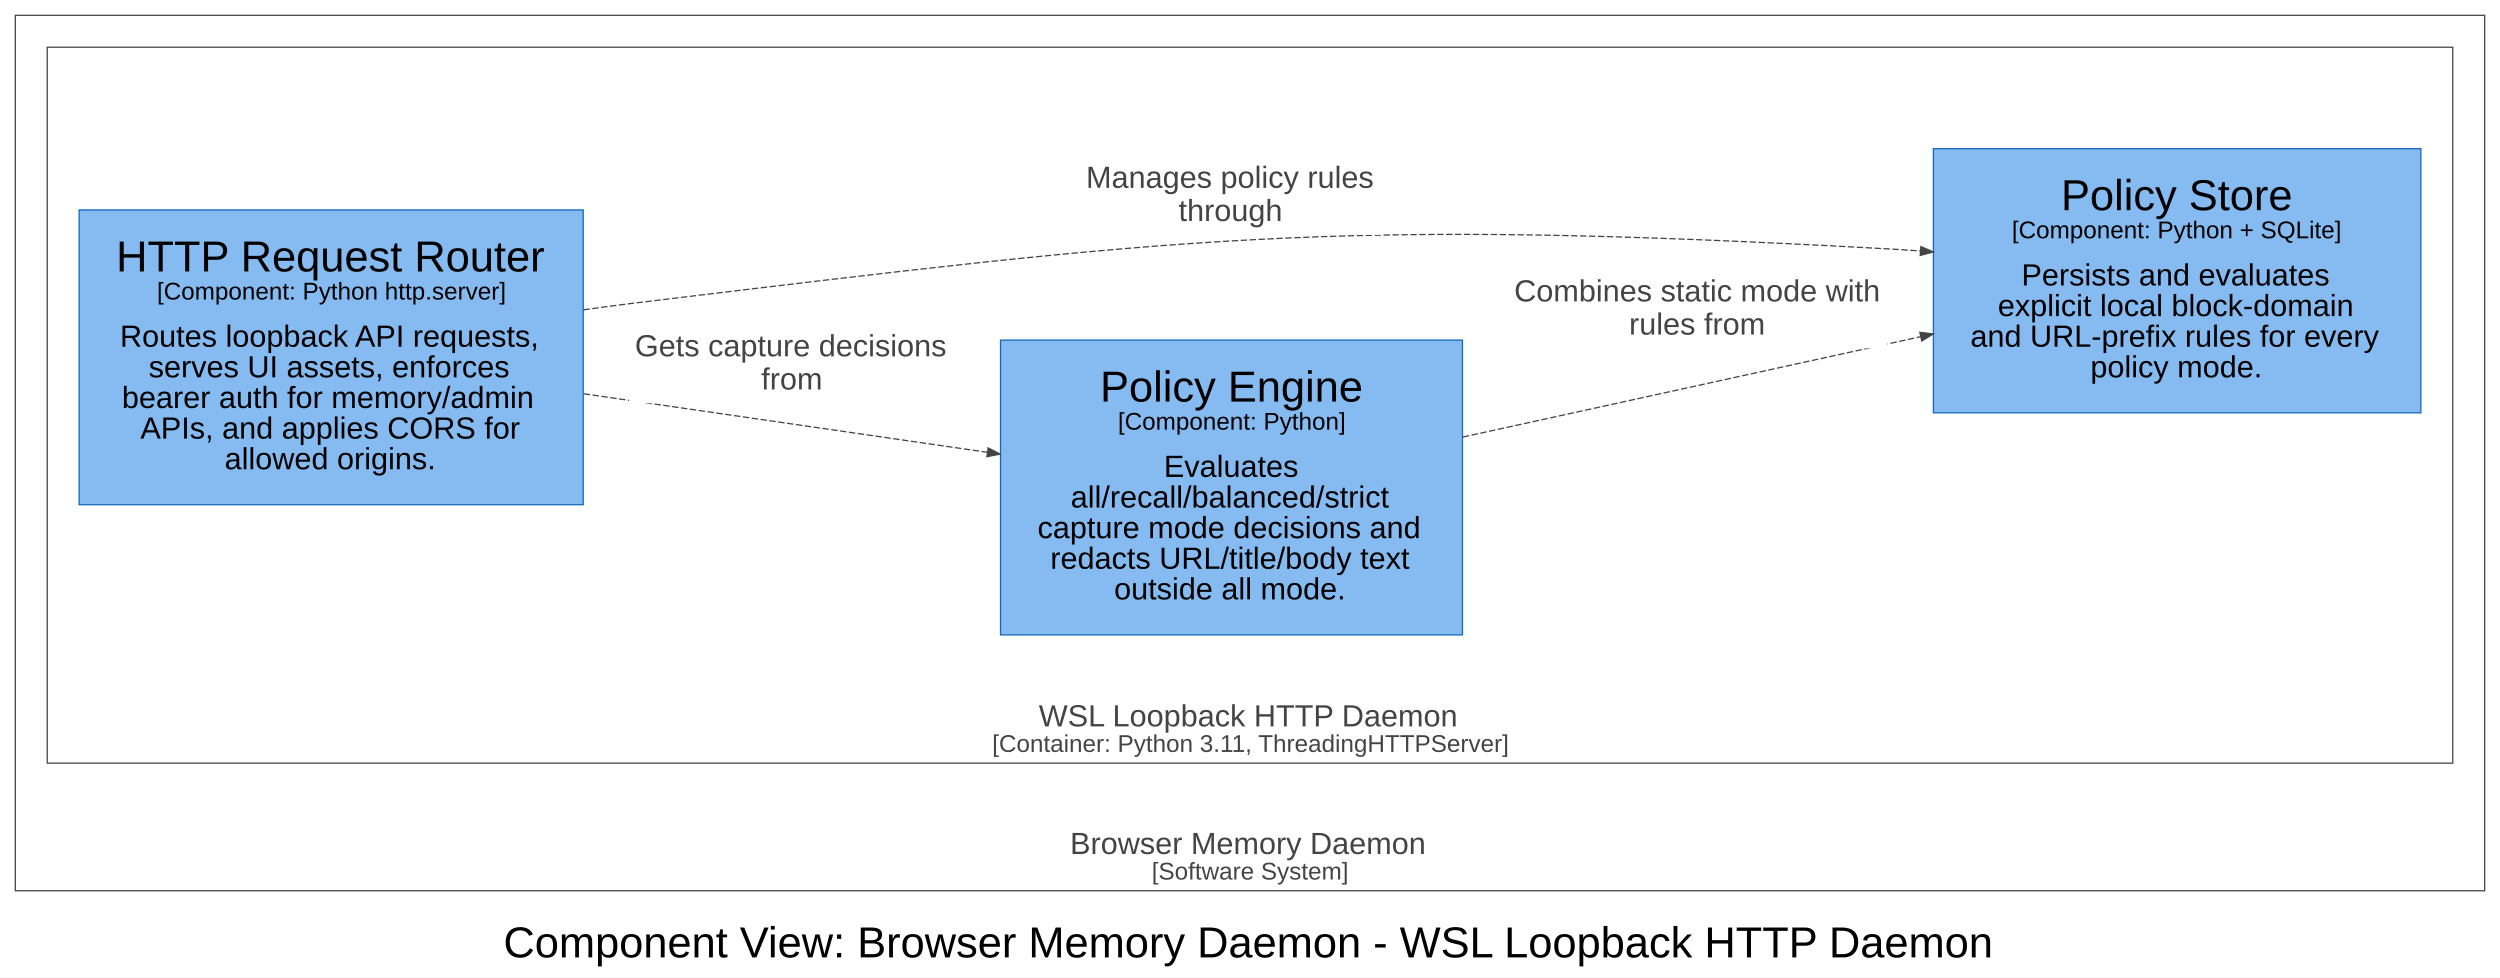
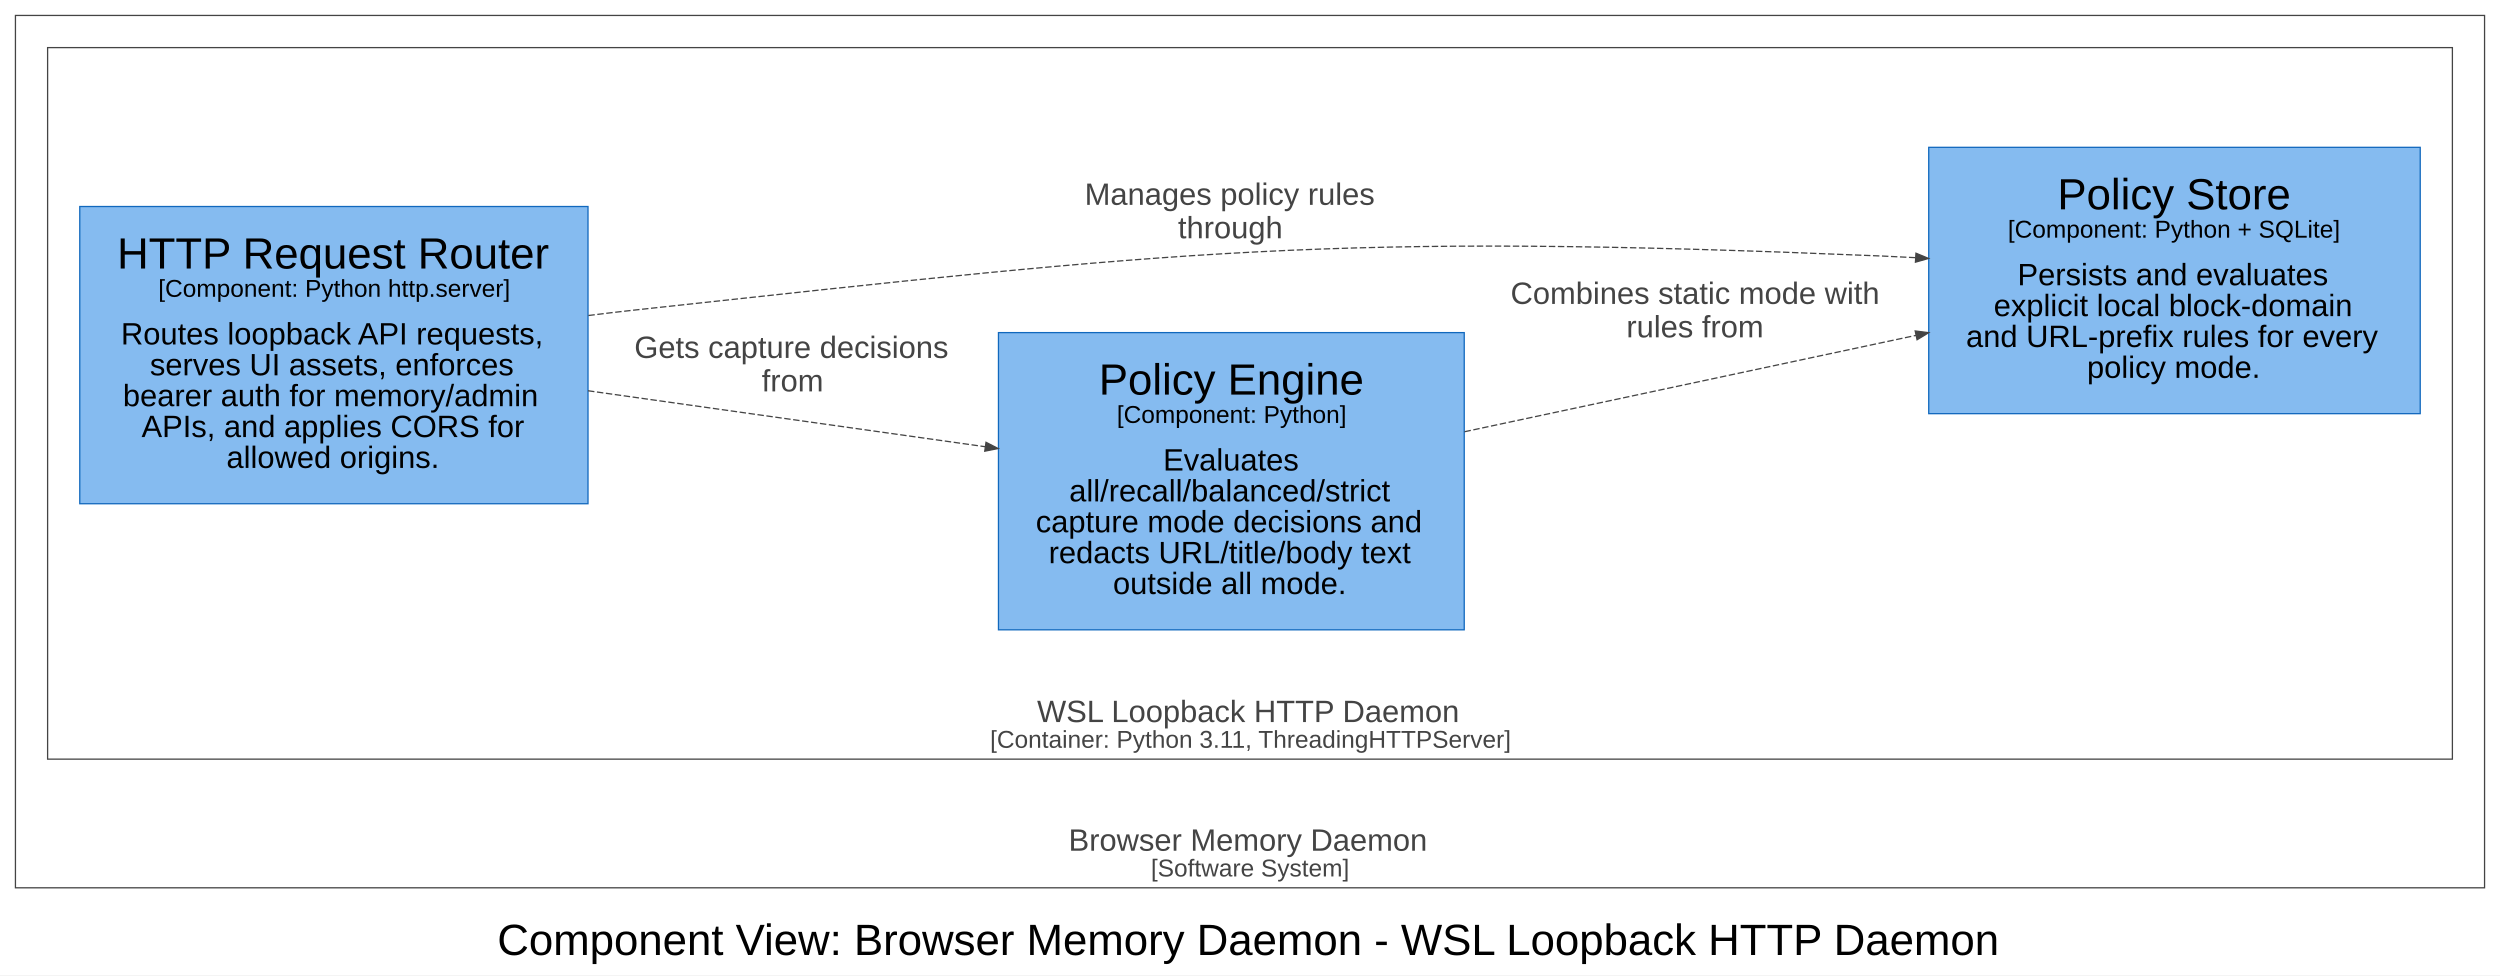
- <svg xmlns="http://www.w3.org/2000/svg" width="1959pt" height="766pt" viewBox="0.00 0.00 1959.00 766.00">
-   <g id="graph0" class="graph" transform="scale(1 1) rotate(0) translate(4 762)">
-     <polygon fill="white" stroke="transparent" points="-4,4 -4,-762 1955,-762 1955,4 -4,4" />
-     <text text-anchor="start" x="390.5" y="-11.8" font-family="Arial" font-size="34.00">Component View: Browser Memory Daemon - WSL Loopback HTTP Daemon</text>
+ <svg xmlns="http://www.w3.org/2000/svg" width="1943pt" height="758pt" viewBox="0.00 0.00 1943.00 758.00">
+   <g id="graph0" class="graph" transform="scale(1 1) rotate(0) translate(4 754)">
+     <polygon fill="white" stroke="transparent" points="-4,4 -4,-754 1939,-754 1939,4 -4,4" />
+     <text text-anchor="start" x="382.5" y="-11.8" font-family="Arial" font-size="34.00">Component View: Browser Memory Daemon - WSL Loopback HTTP Daemon</text>
    <g id="clust1" class="cluster">
-       <polygon fill="none" stroke="#444444" points="8,-64 8,-750 1943,-750 1943,-64 8,-64" />
-       <text text-anchor="start" x="834.5" y="-92.8" font-family="Arial" font-size="24.00" fill="#444444">Browser Memory Daemon</text>
-       <text text-anchor="start" x="898.5" y="-72.8" font-family="Arial" font-size="19.00" fill="#444444">[Software System]</text>
+       <polygon fill="none" stroke="#444444" points="8,-64 8,-742 1927,-742 1927,-64 8,-64" />
+       <text text-anchor="start" x="826.5" y="-92.8" font-family="Arial" font-size="24.00" fill="#444444">Browser Memory Daemon</text>
+       <text text-anchor="start" x="890.5" y="-72.8" font-family="Arial" font-size="19.00" fill="#444444">[Software System]</text>
    </g>
    <g id="clust2" class="cluster">
-       <polygon fill="none" stroke="#444444" points="33,-164 33,-725 1918,-725 1918,-164 33,-164" />
-       <text text-anchor="start" x="810" y="-192.8" font-family="Arial" font-size="24.00" fill="#444444">WSL Loopback HTTP Daemon</text>
-       <text text-anchor="start" x="773.5" y="-172.8" font-family="Arial" font-size="19.00" fill="#444444">[Container: Python 3.11, ThreadingHTTPServer]</text>
+       <polygon fill="none" stroke="#444444" points="33,-164 33,-717 1902,-717 1902,-164 33,-164" />
+       <text text-anchor="start" x="802" y="-192.8" font-family="Arial" font-size="24.00" fill="#444444">WSL Loopback HTTP Daemon</text>
+       <text text-anchor="start" x="765.5" y="-172.8" font-family="Arial" font-size="19.00" fill="#444444">[Container: Python 3.11, ThreadingHTTPServer]</text>
    </g>
    <g id="15" class="node">
-       <polygon fill="#85bbf0" stroke="#1168bd" points="453,-597.5 58,-597.5 58,-366.5 453,-366.5 453,-597.5" />
-       <text text-anchor="start" x="87" y="-549.3" font-family="Arial" font-size="34.00" fill="#000000">HTTP Request Router</text>
-       <text text-anchor="start" x="119" y="-527.3" font-family="Arial" font-size="19.00" fill="#000000">[Component: Python http.server]</text>
-       <text text-anchor="start" x="90" y="-490.3" font-family="Arial" font-size="24.00" fill="#000000">Routes loopback API requests,</text>
-       <text text-anchor="start" x="112.5" y="-466.3" font-family="Arial" font-size="24.00" fill="#000000">serves UI assets, enforces</text>
-       <text text-anchor="start" x="91.5" y="-442.3" font-family="Arial" font-size="24.00" fill="#000000">bearer auth for memory/admin</text>
-       <text text-anchor="start" x="106" y="-418.3" font-family="Arial" font-size="24.00" fill="#000000">APIs, and applies CORS for</text>
-       <text text-anchor="start" x="172" y="-394.3" font-family="Arial" font-size="24.00" fill="#000000">allowed origins.</text>
+       <polygon fill="#85bbf0" stroke="#1168bd" points="453,-593.5 58,-593.5 58,-362.5 453,-362.5 453,-593.5" />
+       <text text-anchor="start" x="87" y="-545.3" font-family="Arial" font-size="34.00" fill="#000000">HTTP Request Router</text>
+       <text text-anchor="start" x="119" y="-523.3" font-family="Arial" font-size="19.00" fill="#000000">[Component: Python http.server]</text>
+       <text text-anchor="start" x="90" y="-486.3" font-family="Arial" font-size="24.00" fill="#000000">Routes loopback API requests,</text>
+       <text text-anchor="start" x="112.5" y="-462.3" font-family="Arial" font-size="24.00" fill="#000000">serves UI assets, enforces</text>
+       <text text-anchor="start" x="91.5" y="-438.3" font-family="Arial" font-size="24.00" fill="#000000">bearer auth for memory/admin</text>
+       <text text-anchor="start" x="106" y="-414.3" font-family="Arial" font-size="24.00" fill="#000000">APIs, and applies CORS for</text>
+       <text text-anchor="start" x="172" y="-390.3" font-family="Arial" font-size="24.00" fill="#000000">allowed origins.</text>
    </g>
    <g id="17" class="node">
-       <polygon fill="#85bbf0" stroke="#1168bd" points="1142,-495.5 780,-495.5 780,-264.5 1142,-264.5 1142,-495.5" />
-       <text text-anchor="start" x="858" y="-447.3" font-family="Arial" font-size="34.00" fill="#000000">Policy Engine</text>
-       <text text-anchor="start" x="872" y="-425.3" font-family="Arial" font-size="19.00" fill="#000000">[Component: Python]</text>
-       <text text-anchor="start" x="908" y="-388.3" font-family="Arial" font-size="24.00" fill="#000000">Evaluates</text>
-       <text text-anchor="start" x="835" y="-364.3" font-family="Arial" font-size="24.00" fill="#000000">all/recall/balanced/strict</text>
-       <text text-anchor="start" x="809" y="-340.3" font-family="Arial" font-size="24.00" fill="#000000">capture mode decisions and</text>
-       <text text-anchor="start" x="819" y="-316.3" font-family="Arial" font-size="24.00" fill="#000000">redacts URL/title/body text</text>
-       <text text-anchor="start" x="869" y="-292.3" font-family="Arial" font-size="24.00" fill="#000000">outside all mode.</text>
+       <polygon fill="#85bbf0" stroke="#1168bd" points="1134,-495.5 772,-495.5 772,-264.5 1134,-264.5 1134,-495.5" />
+       <text text-anchor="start" x="850" y="-447.3" font-family="Arial" font-size="34.00" fill="#000000">Policy Engine</text>
+       <text text-anchor="start" x="864" y="-425.3" font-family="Arial" font-size="19.00" fill="#000000">[Component: Python]</text>
+       <text text-anchor="start" x="900" y="-388.3" font-family="Arial" font-size="24.00" fill="#000000">Evaluates</text>
+       <text text-anchor="start" x="827" y="-364.3" font-family="Arial" font-size="24.00" fill="#000000">all/recall/balanced/strict</text>
+       <text text-anchor="start" x="801" y="-340.3" font-family="Arial" font-size="24.00" fill="#000000">capture mode decisions and</text>
+       <text text-anchor="start" x="811" y="-316.3" font-family="Arial" font-size="24.00" fill="#000000">redacts URL/title/body text</text>
+       <text text-anchor="start" x="861" y="-292.3" font-family="Arial" font-size="24.00" fill="#000000">outside all mode.</text>
    </g>
    <g id="62" class="edge">
-       <path fill="none" stroke="#444444" stroke-dasharray="5,2" d="M453.4,-453.45C552.33,-439.11 671.69,-421.8 769.69,-407.59" />
-       <polygon fill="#444444" stroke="#444444" points="770.32,-411.04 779.71,-406.14 769.31,-404.11 770.32,-411.04" />
-       <polygon fill="white" stroke="transparent" points="489,-446 489,-506 744,-506 744,-446 489,-446" />
-       <text text-anchor="start" x="493.5" y="-482.8" font-family="Arial" font-size="24.00" fill="#444444">Gets capture decisions</text>
-       <text text-anchor="start" x="592.5" y="-456.8" font-family="Arial" font-size="24.00" fill="#444444">from</text>
+       <path fill="none" stroke="#444444" stroke-dasharray="5,2" d="M453.01,-450.31C549.71,-436.68 665.79,-420.33 761.65,-406.82" />
+       <polygon fill="#444444" stroke="#444444" points="762.33,-410.26 771.75,-405.4 761.35,-403.33 762.33,-410.26" />
+       <text text-anchor="start" x="489" y="-475.8" font-family="Arial" font-size="24.00" fill="#444444">Gets capture decisions</text>
+       <text text-anchor="start" x="588" y="-449.8" font-family="Arial" font-size="24.00" fill="#444444">from</text>
    </g>
    <g id="18" class="node">
-       <polygon fill="#85bbf0" stroke="#1168bd" points="1893,-645.5 1511,-645.5 1511,-438.5 1893,-438.5 1893,-645.5" />
-       <text text-anchor="start" x="1611" y="-597.3" font-family="Arial" font-size="34.00" fill="#000000">Policy Store</text>
-       <text text-anchor="start" x="1572.5" y="-575.3" font-family="Arial" font-size="19.00" fill="#000000">[Component: Python + SQLite]</text>
-       <text text-anchor="start" x="1580" y="-538.3" font-family="Arial" font-size="24.00" fill="#000000">Persists and evaluates</text>
-       <text text-anchor="start" x="1561.5" y="-514.3" font-family="Arial" font-size="24.00" fill="#000000">explicit local block-domain</text>
-       <text text-anchor="start" x="1540" y="-490.3" font-family="Arial" font-size="24.00" fill="#000000">and URL-prefix rules for every</text>
-       <text text-anchor="start" x="1634" y="-466.3" font-family="Arial" font-size="24.00" fill="#000000">policy mode.</text>
+       <polygon fill="#85bbf0" stroke="#1168bd" points="1877,-639.5 1495,-639.5 1495,-432.5 1877,-432.5 1877,-639.5" />
+       <text text-anchor="start" x="1595" y="-591.3" font-family="Arial" font-size="34.00" fill="#000000">Policy Store</text>
+       <text text-anchor="start" x="1556.5" y="-569.3" font-family="Arial" font-size="19.00" fill="#000000">[Component: Python + SQLite]</text>
+       <text text-anchor="start" x="1564" y="-532.3" font-family="Arial" font-size="24.00" fill="#000000">Persists and evaluates</text>
+       <text text-anchor="start" x="1545.5" y="-508.3" font-family="Arial" font-size="24.00" fill="#000000">explicit local block-domain</text>
+       <text text-anchor="start" x="1524" y="-484.3" font-family="Arial" font-size="24.00" fill="#000000">and URL-prefix rules for every</text>
+       <text text-anchor="start" x="1618" y="-460.3" font-family="Arial" font-size="24.00" fill="#000000">policy mode.</text>
    </g>
    <g id="64" class="edge">
-       <path fill="none" stroke="#444444" stroke-dasharray="5,2" d="M453.19,-519.18C465.28,-520.95 477.29,-522.58 489,-524 924.46,-576.74 1037.03,-591.15 1475,-567 1483.43,-566.54 1492.03,-565.97 1500.7,-565.33" />
-       <polygon fill="#444444" stroke="#444444" points="1501.22,-568.81 1510.92,-564.55 1500.69,-561.83 1501.22,-568.81" />
-       <polygon fill="white" stroke="transparent" points="843,-578 843,-638 1079,-638 1079,-578 843,-578" />
-       <text text-anchor="start" x="847" y="-614.8" font-family="Arial" font-size="24.00" fill="#444444">Manages policy rules</text>
-       <text text-anchor="start" x="919.5" y="-588.8" font-family="Arial" font-size="24.00" fill="#444444">through</text>
+       <path fill="none" stroke="#444444" stroke-dasharray="5,2" d="M453.28,-508.78C465.35,-510.31 477.33,-511.73 489,-513 917.99,-559.61 1027.86,-573.09 1459,-555 1467.41,-554.65 1476,-554.22 1484.66,-553.74" />
+       <polygon fill="#444444" stroke="#444444" points="1485.09,-557.22 1494.87,-553.14 1484.68,-550.23 1485.09,-557.22" />
+       <text text-anchor="start" x="839" y="-594.8" font-family="Arial" font-size="24.00" fill="#444444">Manages policy rules</text>
+       <text text-anchor="start" x="911.5" y="-568.8" font-family="Arial" font-size="24.00" fill="#444444">through</text>
    </g>
    <g id="71" class="edge">
-       <path fill="none" stroke="#444444" stroke-dasharray="5,2" d="M1142.31,-419.53C1250.77,-443.3 1389.01,-473.61 1500.84,-498.12" />
-       <polygon fill="#444444" stroke="#444444" points="1500.37,-501.6 1510.89,-500.33 1501.87,-494.77 1500.37,-501.6" />
-       <polygon fill="white" stroke="transparent" points="1178,-489 1178,-549 1475,-549 1475,-489 1178,-489" />
-       <text text-anchor="start" x="1182.5" y="-525.8" font-family="Arial" font-size="24.00" fill="#444444">Combines static mode with</text>
-       <text text-anchor="start" x="1272.5" y="-499.8" font-family="Arial" font-size="24.00" fill="#444444">rules from</text>
+       <path fill="none" stroke="#444444" stroke-dasharray="5,2" d="M1134.23,-418.46C1240.62,-441.17 1375.48,-469.95 1485.13,-493.35" />
+       <polygon fill="#444444" stroke="#444444" points="1484.48,-496.79 1494.99,-495.45 1485.94,-489.94 1484.48,-496.79" />
+       <text text-anchor="start" x="1170" y="-517.8" font-family="Arial" font-size="24.00" fill="#444444">Combines static mode with</text>
+       <text text-anchor="start" x="1260" y="-491.8" font-family="Arial" font-size="24.00" fill="#444444">rules from</text>
    </g>
  </g>
</svg>
